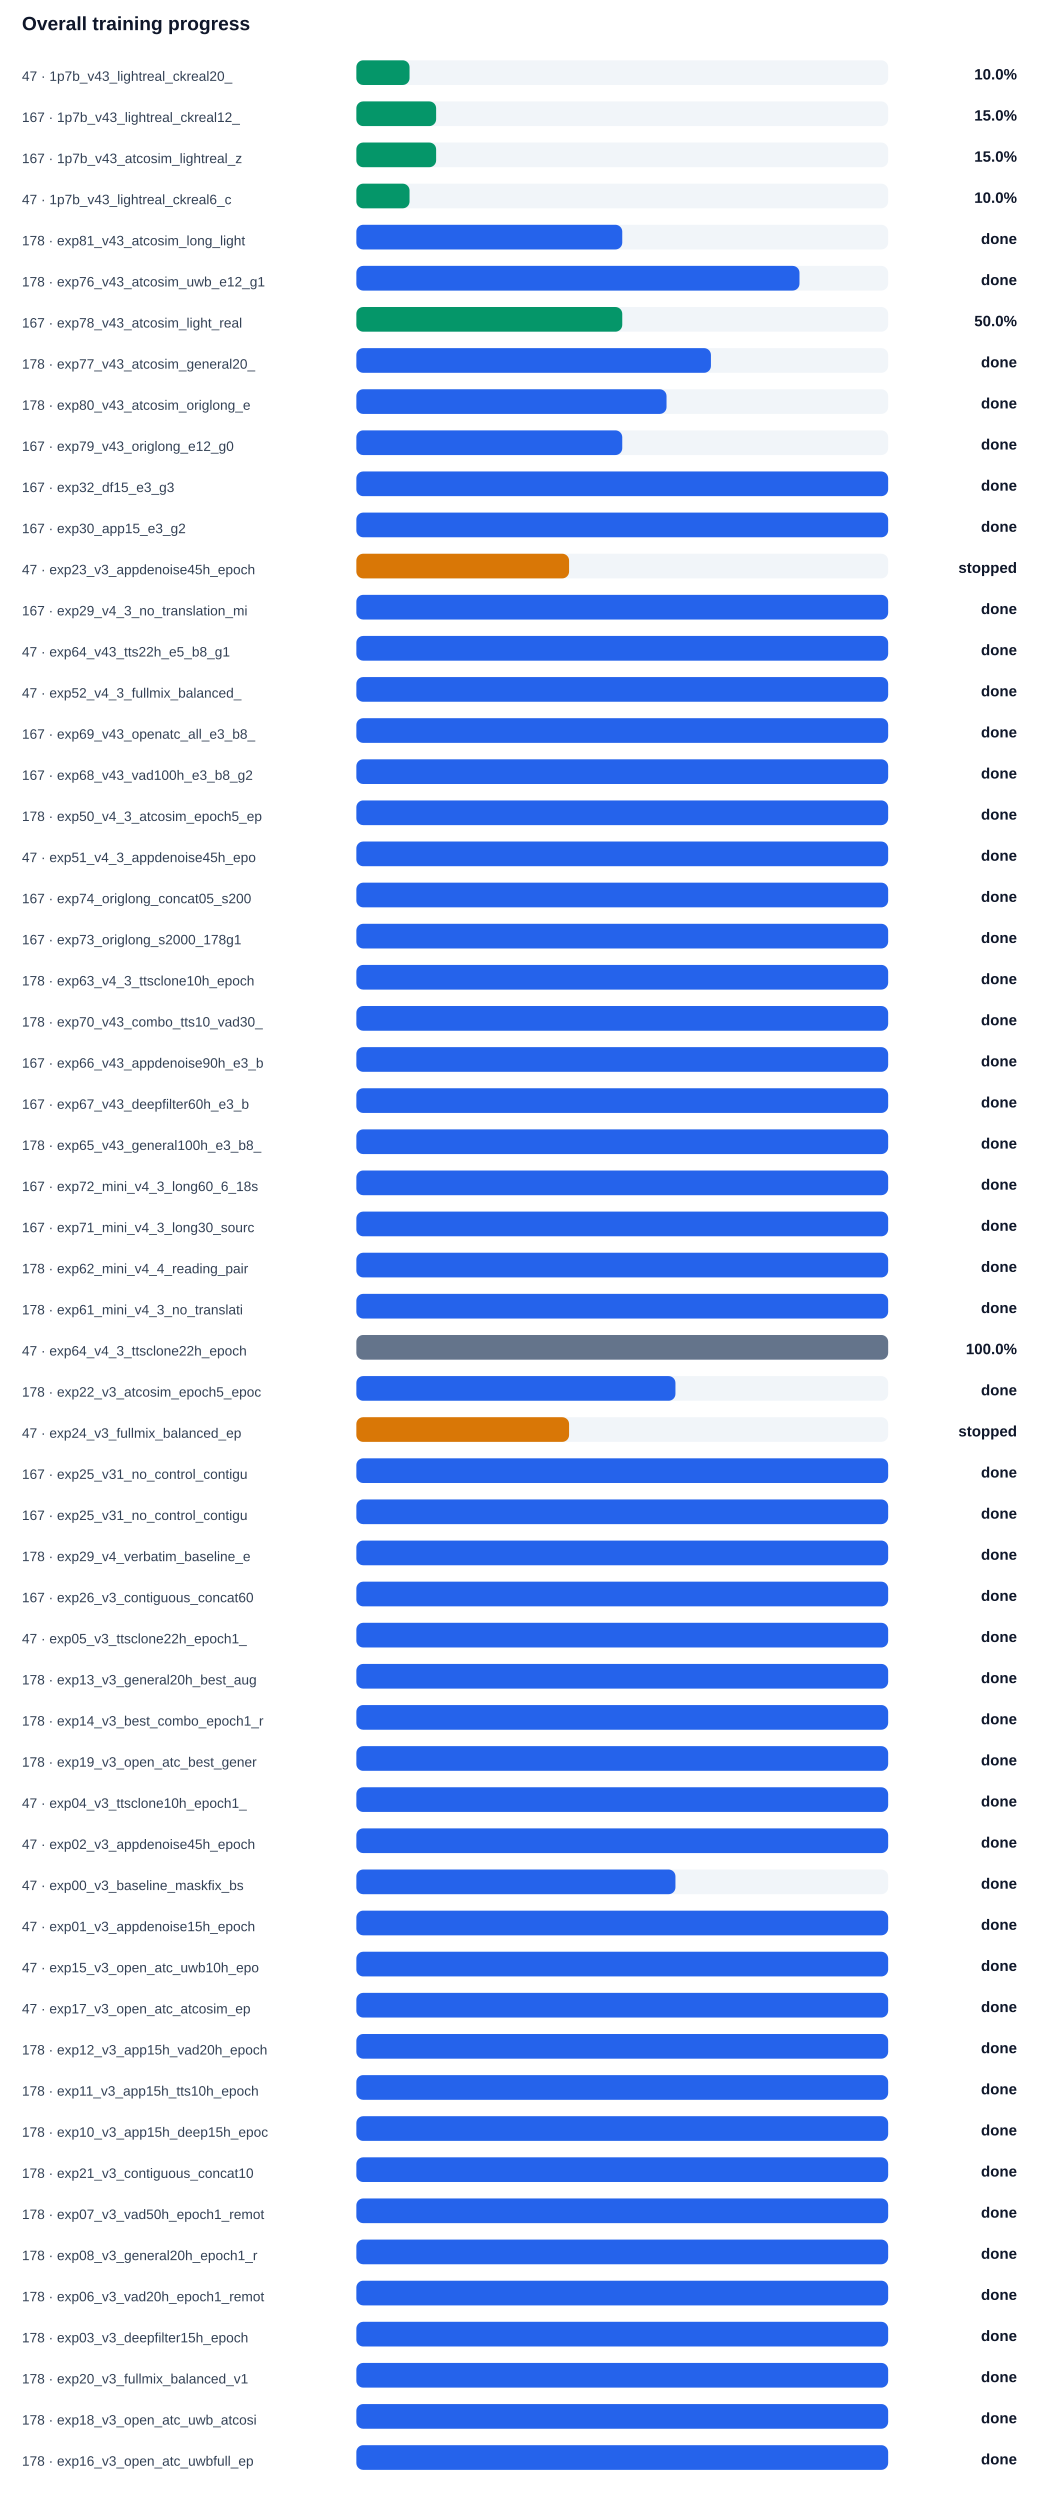
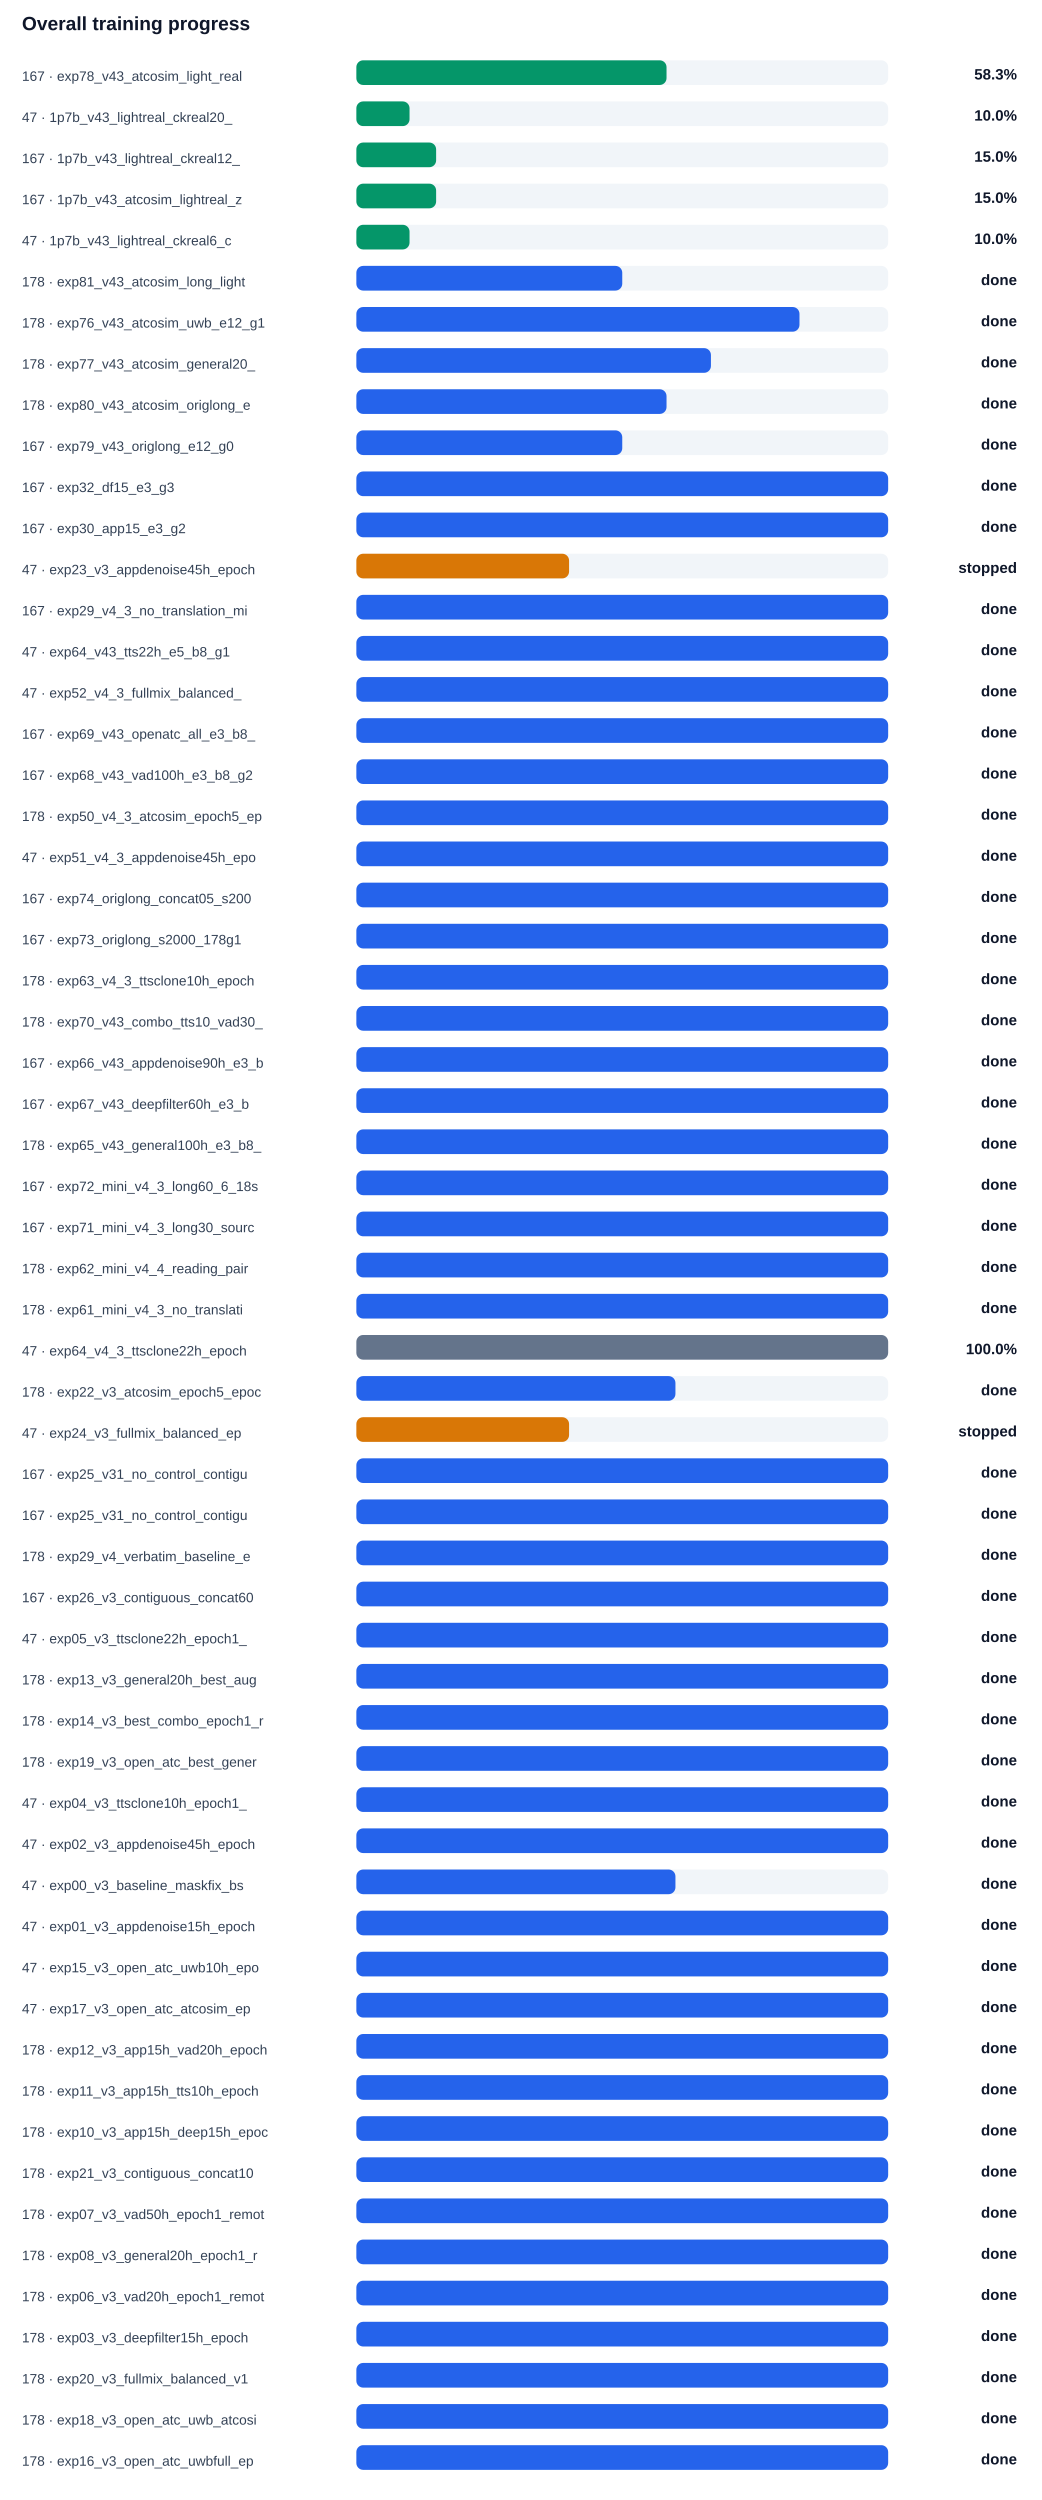
<svg xmlns="http://www.w3.org/2000/svg" width="100%" viewBox="0 0 760 1824" style="max-width:760px;background:#ffffff;border:1px solid #e5e7eb;border-radius:10px;">
  <text x="16.0" y="22.0" font-size="14" fill="#0f172a" text-anchor="start" font-family="Arial, sans-serif" font-weight="700">Overall training progress</text>
-   <text x="16.0" y="59.0" font-size="10" fill="#334155" text-anchor="start" font-family="Arial, sans-serif" font-weight="400">47 · 1p7b_v43_lightreal_ckreal20_</text>
+   <text x="16.0" y="59.0" font-size="10" fill="#334155" text-anchor="start" font-family="Arial, sans-serif" font-weight="400">167 · exp78_v43_atcosim_light_real</text>
  <rect x="260" y="44" width="388" height="18" rx="5" fill="#f1f5f9" />
-   <rect x="260" y="44" width="38.8" height="18" rx="5" fill="#059669" />
-   <text x="742.0" y="58.0" font-size="11" fill="#0f172a" text-anchor="end" font-family="Arial, sans-serif" font-weight="700">10.0%</text>
-   <text x="16.0" y="89.0" font-size="10" fill="#334155" text-anchor="start" font-family="Arial, sans-serif" font-weight="400">167 · 1p7b_v43_lightreal_ckreal12_</text>
+   <rect x="260" y="44" width="226.3" height="18" rx="5" fill="#059669" />
+   <text x="742.0" y="58.0" font-size="11" fill="#0f172a" text-anchor="end" font-family="Arial, sans-serif" font-weight="700">58.3%</text>
+   <text x="16.0" y="89.0" font-size="10" fill="#334155" text-anchor="start" font-family="Arial, sans-serif" font-weight="400">47 · 1p7b_v43_lightreal_ckreal20_</text>
  <rect x="260" y="74" width="388" height="18" rx="5" fill="#f1f5f9" />
-   <rect x="260" y="74" width="58.2" height="18" rx="5" fill="#059669" />
-   <text x="742.0" y="88.0" font-size="11" fill="#0f172a" text-anchor="end" font-family="Arial, sans-serif" font-weight="700">15.0%</text>
-   <text x="16.0" y="119.0" font-size="10" fill="#334155" text-anchor="start" font-family="Arial, sans-serif" font-weight="400">167 · 1p7b_v43_atcosim_lightreal_z</text>
+   <rect x="260" y="74" width="38.8" height="18" rx="5" fill="#059669" />
+   <text x="742.0" y="88.0" font-size="11" fill="#0f172a" text-anchor="end" font-family="Arial, sans-serif" font-weight="700">10.0%</text>
+   <text x="16.0" y="119.0" font-size="10" fill="#334155" text-anchor="start" font-family="Arial, sans-serif" font-weight="400">167 · 1p7b_v43_lightreal_ckreal12_</text>
  <rect x="260" y="104" width="388" height="18" rx="5" fill="#f1f5f9" />
  <rect x="260" y="104" width="58.2" height="18" rx="5" fill="#059669" />
  <text x="742.0" y="118.0" font-size="11" fill="#0f172a" text-anchor="end" font-family="Arial, sans-serif" font-weight="700">15.0%</text>
-   <text x="16.0" y="149.0" font-size="10" fill="#334155" text-anchor="start" font-family="Arial, sans-serif" font-weight="400">47 · 1p7b_v43_lightreal_ckreal6_c</text>
+   <text x="16.0" y="149.0" font-size="10" fill="#334155" text-anchor="start" font-family="Arial, sans-serif" font-weight="400">167 · 1p7b_v43_atcosim_lightreal_z</text>
  <rect x="260" y="134" width="388" height="18" rx="5" fill="#f1f5f9" />
-   <rect x="260" y="134" width="38.8" height="18" rx="5" fill="#059669" />
-   <text x="742.0" y="148.0" font-size="11" fill="#0f172a" text-anchor="end" font-family="Arial, sans-serif" font-weight="700">10.0%</text>
-   <text x="16.0" y="179.0" font-size="10" fill="#334155" text-anchor="start" font-family="Arial, sans-serif" font-weight="400">178 · exp81_v43_atcosim_long_light</text>
+   <rect x="260" y="134" width="58.2" height="18" rx="5" fill="#059669" />
+   <text x="742.0" y="148.0" font-size="11" fill="#0f172a" text-anchor="end" font-family="Arial, sans-serif" font-weight="700">15.0%</text>
+   <text x="16.0" y="179.0" font-size="10" fill="#334155" text-anchor="start" font-family="Arial, sans-serif" font-weight="400">47 · 1p7b_v43_lightreal_ckreal6_c</text>
  <rect x="260" y="164" width="388" height="18" rx="5" fill="#f1f5f9" />
-   <rect x="260" y="164" width="194.0" height="18" rx="5" fill="#2563eb" />
-   <text x="742.0" y="178.0" font-size="11" fill="#0f172a" text-anchor="end" font-family="Arial, sans-serif" font-weight="700">done</text>
-   <text x="16.0" y="209.0" font-size="10" fill="#334155" text-anchor="start" font-family="Arial, sans-serif" font-weight="400">178 · exp76_v43_atcosim_uwb_e12_g1</text>
+   <rect x="260" y="164" width="38.8" height="18" rx="5" fill="#059669" />
+   <text x="742.0" y="178.0" font-size="11" fill="#0f172a" text-anchor="end" font-family="Arial, sans-serif" font-weight="700">10.0%</text>
+   <text x="16.0" y="209.0" font-size="10" fill="#334155" text-anchor="start" font-family="Arial, sans-serif" font-weight="400">178 · exp81_v43_atcosim_long_light</text>
  <rect x="260" y="194" width="388" height="18" rx="5" fill="#f1f5f9" />
-   <rect x="260" y="194" width="323.3" height="18" rx="5" fill="#2563eb" />
+   <rect x="260" y="194" width="194.0" height="18" rx="5" fill="#2563eb" />
  <text x="742.0" y="208.0" font-size="11" fill="#0f172a" text-anchor="end" font-family="Arial, sans-serif" font-weight="700">done</text>
-   <text x="16.0" y="239.0" font-size="10" fill="#334155" text-anchor="start" font-family="Arial, sans-serif" font-weight="400">167 · exp78_v43_atcosim_light_real</text>
+   <text x="16.0" y="239.0" font-size="10" fill="#334155" text-anchor="start" font-family="Arial, sans-serif" font-weight="400">178 · exp76_v43_atcosim_uwb_e12_g1</text>
  <rect x="260" y="224" width="388" height="18" rx="5" fill="#f1f5f9" />
-   <rect x="260" y="224" width="194.0" height="18" rx="5" fill="#059669" />
-   <text x="742.0" y="238.0" font-size="11" fill="#0f172a" text-anchor="end" font-family="Arial, sans-serif" font-weight="700">50.0%</text>
+   <rect x="260" y="224" width="323.3" height="18" rx="5" fill="#2563eb" />
+   <text x="742.0" y="238.0" font-size="11" fill="#0f172a" text-anchor="end" font-family="Arial, sans-serif" font-weight="700">done</text>
  <text x="16.0" y="269.0" font-size="10" fill="#334155" text-anchor="start" font-family="Arial, sans-serif" font-weight="400">178 · exp77_v43_atcosim_general20_</text>
  <rect x="260" y="254" width="388" height="18" rx="5" fill="#f1f5f9" />
  <rect x="260" y="254" width="258.7" height="18" rx="5" fill="#2563eb" />
  <text x="742.0" y="268.0" font-size="11" fill="#0f172a" text-anchor="end" font-family="Arial, sans-serif" font-weight="700">done</text>
  <text x="16.0" y="299.0" font-size="10" fill="#334155" text-anchor="start" font-family="Arial, sans-serif" font-weight="400">178 · exp80_v43_atcosim_origlong_e</text>
  <rect x="260" y="284" width="388" height="18" rx="5" fill="#f1f5f9" />
  <rect x="260" y="284" width="226.3" height="18" rx="5" fill="#2563eb" />
  <text x="742.0" y="298.0" font-size="11" fill="#0f172a" text-anchor="end" font-family="Arial, sans-serif" font-weight="700">done</text>
  <text x="16.0" y="329.0" font-size="10" fill="#334155" text-anchor="start" font-family="Arial, sans-serif" font-weight="400">167 · exp79_v43_origlong_e12_g0</text>
  <rect x="260" y="314" width="388" height="18" rx="5" fill="#f1f5f9" />
  <rect x="260" y="314" width="194.0" height="18" rx="5" fill="#2563eb" />
  <text x="742.0" y="328.0" font-size="11" fill="#0f172a" text-anchor="end" font-family="Arial, sans-serif" font-weight="700">done</text>
  <text x="16.0" y="359.0" font-size="10" fill="#334155" text-anchor="start" font-family="Arial, sans-serif" font-weight="400">167 · exp32_df15_e3_g3</text>
  <rect x="260" y="344" width="388" height="18" rx="5" fill="#f1f5f9" />
  <rect x="260" y="344" width="388.0" height="18" rx="5" fill="#2563eb" />
  <text x="742.0" y="358.0" font-size="11" fill="#0f172a" text-anchor="end" font-family="Arial, sans-serif" font-weight="700">done</text>
  <text x="16.0" y="389.0" font-size="10" fill="#334155" text-anchor="start" font-family="Arial, sans-serif" font-weight="400">167 · exp30_app15_e3_g2</text>
  <rect x="260" y="374" width="388" height="18" rx="5" fill="#f1f5f9" />
  <rect x="260" y="374" width="388.0" height="18" rx="5" fill="#2563eb" />
  <text x="742.0" y="388.0" font-size="11" fill="#0f172a" text-anchor="end" font-family="Arial, sans-serif" font-weight="700">done</text>
  <text x="16.0" y="419.0" font-size="10" fill="#334155" text-anchor="start" font-family="Arial, sans-serif" font-weight="400">47 · exp23_v3_appdenoise45h_epoch</text>
  <rect x="260" y="404" width="388" height="18" rx="5" fill="#f1f5f9" />
  <rect x="260" y="404" width="155.2" height="18" rx="5" fill="#d97706" />
  <text x="742.0" y="418.0" font-size="11" fill="#0f172a" text-anchor="end" font-family="Arial, sans-serif" font-weight="700">stopped</text>
  <text x="16.0" y="449.0" font-size="10" fill="#334155" text-anchor="start" font-family="Arial, sans-serif" font-weight="400">167 · exp29_v4_3_no_translation_mi</text>
  <rect x="260" y="434" width="388" height="18" rx="5" fill="#f1f5f9" />
  <rect x="260" y="434" width="388.0" height="18" rx="5" fill="#2563eb" />
  <text x="742.0" y="448.0" font-size="11" fill="#0f172a" text-anchor="end" font-family="Arial, sans-serif" font-weight="700">done</text>
  <text x="16.0" y="479.0" font-size="10" fill="#334155" text-anchor="start" font-family="Arial, sans-serif" font-weight="400">47 · exp64_v43_tts22h_e5_b8_g1</text>
  <rect x="260" y="464" width="388" height="18" rx="5" fill="#f1f5f9" />
  <rect x="260" y="464" width="388.0" height="18" rx="5" fill="#2563eb" />
  <text x="742.0" y="478.0" font-size="11" fill="#0f172a" text-anchor="end" font-family="Arial, sans-serif" font-weight="700">done</text>
  <text x="16.0" y="509.0" font-size="10" fill="#334155" text-anchor="start" font-family="Arial, sans-serif" font-weight="400">47 · exp52_v4_3_fullmix_balanced_</text>
  <rect x="260" y="494" width="388" height="18" rx="5" fill="#f1f5f9" />
  <rect x="260" y="494" width="388.0" height="18" rx="5" fill="#2563eb" />
  <text x="742.0" y="508.0" font-size="11" fill="#0f172a" text-anchor="end" font-family="Arial, sans-serif" font-weight="700">done</text>
  <text x="16.0" y="539.0" font-size="10" fill="#334155" text-anchor="start" font-family="Arial, sans-serif" font-weight="400">167 · exp69_v43_openatc_all_e3_b8_</text>
  <rect x="260" y="524" width="388" height="18" rx="5" fill="#f1f5f9" />
  <rect x="260" y="524" width="388.0" height="18" rx="5" fill="#2563eb" />
  <text x="742.0" y="538.0" font-size="11" fill="#0f172a" text-anchor="end" font-family="Arial, sans-serif" font-weight="700">done</text>
  <text x="16.0" y="569.0" font-size="10" fill="#334155" text-anchor="start" font-family="Arial, sans-serif" font-weight="400">167 · exp68_v43_vad100h_e3_b8_g2</text>
  <rect x="260" y="554" width="388" height="18" rx="5" fill="#f1f5f9" />
  <rect x="260" y="554" width="388.0" height="18" rx="5" fill="#2563eb" />
  <text x="742.0" y="568.0" font-size="11" fill="#0f172a" text-anchor="end" font-family="Arial, sans-serif" font-weight="700">done</text>
  <text x="16.0" y="599.0" font-size="10" fill="#334155" text-anchor="start" font-family="Arial, sans-serif" font-weight="400">178 · exp50_v4_3_atcosim_epoch5_ep</text>
  <rect x="260" y="584" width="388" height="18" rx="5" fill="#f1f5f9" />
  <rect x="260" y="584" width="388.0" height="18" rx="5" fill="#2563eb" />
  <text x="742.0" y="598.0" font-size="11" fill="#0f172a" text-anchor="end" font-family="Arial, sans-serif" font-weight="700">done</text>
  <text x="16.0" y="629.0" font-size="10" fill="#334155" text-anchor="start" font-family="Arial, sans-serif" font-weight="400">47 · exp51_v4_3_appdenoise45h_epo</text>
  <rect x="260" y="614" width="388" height="18" rx="5" fill="#f1f5f9" />
  <rect x="260" y="614" width="388.0" height="18" rx="5" fill="#2563eb" />
  <text x="742.0" y="628.0" font-size="11" fill="#0f172a" text-anchor="end" font-family="Arial, sans-serif" font-weight="700">done</text>
  <text x="16.0" y="659.0" font-size="10" fill="#334155" text-anchor="start" font-family="Arial, sans-serif" font-weight="400">167 · exp74_origlong_concat05_s200</text>
  <rect x="260" y="644" width="388" height="18" rx="5" fill="#f1f5f9" />
  <rect x="260" y="644" width="388.0" height="18" rx="5" fill="#2563eb" />
  <text x="742.0" y="658.0" font-size="11" fill="#0f172a" text-anchor="end" font-family="Arial, sans-serif" font-weight="700">done</text>
  <text x="16.0" y="689.0" font-size="10" fill="#334155" text-anchor="start" font-family="Arial, sans-serif" font-weight="400">167 · exp73_origlong_s2000_178g1</text>
  <rect x="260" y="674" width="388" height="18" rx="5" fill="#f1f5f9" />
  <rect x="260" y="674" width="388.0" height="18" rx="5" fill="#2563eb" />
  <text x="742.0" y="688.0" font-size="11" fill="#0f172a" text-anchor="end" font-family="Arial, sans-serif" font-weight="700">done</text>
  <text x="16.0" y="719.0" font-size="10" fill="#334155" text-anchor="start" font-family="Arial, sans-serif" font-weight="400">178 · exp63_v4_3_ttsclone10h_epoch</text>
  <rect x="260" y="704" width="388" height="18" rx="5" fill="#f1f5f9" />
  <rect x="260" y="704" width="388.0" height="18" rx="5" fill="#2563eb" />
  <text x="742.0" y="718.0" font-size="11" fill="#0f172a" text-anchor="end" font-family="Arial, sans-serif" font-weight="700">done</text>
  <text x="16.0" y="749.0" font-size="10" fill="#334155" text-anchor="start" font-family="Arial, sans-serif" font-weight="400">178 · exp70_v43_combo_tts10_vad30_</text>
  <rect x="260" y="734" width="388" height="18" rx="5" fill="#f1f5f9" />
  <rect x="260" y="734" width="388.0" height="18" rx="5" fill="#2563eb" />
  <text x="742.0" y="748.0" font-size="11" fill="#0f172a" text-anchor="end" font-family="Arial, sans-serif" font-weight="700">done</text>
  <text x="16.0" y="779.0" font-size="10" fill="#334155" text-anchor="start" font-family="Arial, sans-serif" font-weight="400">167 · exp66_v43_appdenoise90h_e3_b</text>
  <rect x="260" y="764" width="388" height="18" rx="5" fill="#f1f5f9" />
  <rect x="260" y="764" width="388.0" height="18" rx="5" fill="#2563eb" />
  <text x="742.0" y="778.0" font-size="11" fill="#0f172a" text-anchor="end" font-family="Arial, sans-serif" font-weight="700">done</text>
  <text x="16.0" y="809.0" font-size="10" fill="#334155" text-anchor="start" font-family="Arial, sans-serif" font-weight="400">167 · exp67_v43_deepfilter60h_e3_b</text>
  <rect x="260" y="794" width="388" height="18" rx="5" fill="#f1f5f9" />
  <rect x="260" y="794" width="388.0" height="18" rx="5" fill="#2563eb" />
  <text x="742.0" y="808.0" font-size="11" fill="#0f172a" text-anchor="end" font-family="Arial, sans-serif" font-weight="700">done</text>
  <text x="16.0" y="839.0" font-size="10" fill="#334155" text-anchor="start" font-family="Arial, sans-serif" font-weight="400">178 · exp65_v43_general100h_e3_b8_</text>
  <rect x="260" y="824" width="388" height="18" rx="5" fill="#f1f5f9" />
  <rect x="260" y="824" width="388.0" height="18" rx="5" fill="#2563eb" />
  <text x="742.0" y="838.0" font-size="11" fill="#0f172a" text-anchor="end" font-family="Arial, sans-serif" font-weight="700">done</text>
  <text x="16.0" y="869.0" font-size="10" fill="#334155" text-anchor="start" font-family="Arial, sans-serif" font-weight="400">167 · exp72_mini_v4_3_long60_6_18s</text>
  <rect x="260" y="854" width="388" height="18" rx="5" fill="#f1f5f9" />
  <rect x="260" y="854" width="388.0" height="18" rx="5" fill="#2563eb" />
  <text x="742.0" y="868.0" font-size="11" fill="#0f172a" text-anchor="end" font-family="Arial, sans-serif" font-weight="700">done</text>
  <text x="16.0" y="899.0" font-size="10" fill="#334155" text-anchor="start" font-family="Arial, sans-serif" font-weight="400">167 · exp71_mini_v4_3_long30_sourc</text>
  <rect x="260" y="884" width="388" height="18" rx="5" fill="#f1f5f9" />
  <rect x="260" y="884" width="388.0" height="18" rx="5" fill="#2563eb" />
  <text x="742.0" y="898.0" font-size="11" fill="#0f172a" text-anchor="end" font-family="Arial, sans-serif" font-weight="700">done</text>
  <text x="16.0" y="929.0" font-size="10" fill="#334155" text-anchor="start" font-family="Arial, sans-serif" font-weight="400">178 · exp62_mini_v4_4_reading_pair</text>
  <rect x="260" y="914" width="388" height="18" rx="5" fill="#f1f5f9" />
  <rect x="260" y="914" width="388.0" height="18" rx="5" fill="#2563eb" />
  <text x="742.0" y="928.0" font-size="11" fill="#0f172a" text-anchor="end" font-family="Arial, sans-serif" font-weight="700">done</text>
  <text x="16.0" y="959.0" font-size="10" fill="#334155" text-anchor="start" font-family="Arial, sans-serif" font-weight="400">178 · exp61_mini_v4_3_no_translati</text>
  <rect x="260" y="944" width="388" height="18" rx="5" fill="#f1f5f9" />
  <rect x="260" y="944" width="388.0" height="18" rx="5" fill="#2563eb" />
  <text x="742.0" y="958.0" font-size="11" fill="#0f172a" text-anchor="end" font-family="Arial, sans-serif" font-weight="700">done</text>
  <text x="16.0" y="989.0" font-size="10" fill="#334155" text-anchor="start" font-family="Arial, sans-serif" font-weight="400">47 · exp64_v4_3_ttsclone22h_epoch</text>
  <rect x="260" y="974" width="388" height="18" rx="5" fill="#f1f5f9" />
  <rect x="260" y="974" width="388.0" height="18" rx="5" fill="#64748b" />
  <text x="742.0" y="988.0" font-size="11" fill="#0f172a" text-anchor="end" font-family="Arial, sans-serif" font-weight="700">100.0%</text>
  <text x="16.0" y="1019.0" font-size="10" fill="#334155" text-anchor="start" font-family="Arial, sans-serif" font-weight="400">178 · exp22_v3_atcosim_epoch5_epoc</text>
  <rect x="260" y="1004" width="388" height="18" rx="5" fill="#f1f5f9" />
  <rect x="260" y="1004" width="232.8" height="18" rx="5" fill="#2563eb" />
  <text x="742.0" y="1018.0" font-size="11" fill="#0f172a" text-anchor="end" font-family="Arial, sans-serif" font-weight="700">done</text>
  <text x="16.0" y="1049.0" font-size="10" fill="#334155" text-anchor="start" font-family="Arial, sans-serif" font-weight="400">47 · exp24_v3_fullmix_balanced_ep</text>
  <rect x="260" y="1034" width="388" height="18" rx="5" fill="#f1f5f9" />
  <rect x="260" y="1034" width="155.2" height="18" rx="5" fill="#d97706" />
  <text x="742.0" y="1048.0" font-size="11" fill="#0f172a" text-anchor="end" font-family="Arial, sans-serif" font-weight="700">stopped</text>
  <text x="16.0" y="1079.0" font-size="10" fill="#334155" text-anchor="start" font-family="Arial, sans-serif" font-weight="400">167 · exp25_v31_no_control_contigu</text>
  <rect x="260" y="1064" width="388" height="18" rx="5" fill="#f1f5f9" />
  <rect x="260" y="1064" width="388.0" height="18" rx="5" fill="#2563eb" />
  <text x="742.0" y="1078.0" font-size="11" fill="#0f172a" text-anchor="end" font-family="Arial, sans-serif" font-weight="700">done</text>
  <text x="16.0" y="1109.0" font-size="10" fill="#334155" text-anchor="start" font-family="Arial, sans-serif" font-weight="400">167 · exp25_v31_no_control_contigu</text>
  <rect x="260" y="1094" width="388" height="18" rx="5" fill="#f1f5f9" />
  <rect x="260" y="1094" width="388.0" height="18" rx="5" fill="#2563eb" />
  <text x="742.0" y="1108.0" font-size="11" fill="#0f172a" text-anchor="end" font-family="Arial, sans-serif" font-weight="700">done</text>
  <text x="16.0" y="1139.0" font-size="10" fill="#334155" text-anchor="start" font-family="Arial, sans-serif" font-weight="400">178 · exp29_v4_verbatim_baseline_e</text>
  <rect x="260" y="1124" width="388" height="18" rx="5" fill="#f1f5f9" />
  <rect x="260" y="1124" width="388.0" height="18" rx="5" fill="#2563eb" />
  <text x="742.0" y="1138.0" font-size="11" fill="#0f172a" text-anchor="end" font-family="Arial, sans-serif" font-weight="700">done</text>
  <text x="16.0" y="1169.0" font-size="10" fill="#334155" text-anchor="start" font-family="Arial, sans-serif" font-weight="400">167 · exp26_v3_contiguous_concat60</text>
  <rect x="260" y="1154" width="388" height="18" rx="5" fill="#f1f5f9" />
  <rect x="260" y="1154" width="388.0" height="18" rx="5" fill="#2563eb" />
  <text x="742.0" y="1168.0" font-size="11" fill="#0f172a" text-anchor="end" font-family="Arial, sans-serif" font-weight="700">done</text>
  <text x="16.0" y="1199.0" font-size="10" fill="#334155" text-anchor="start" font-family="Arial, sans-serif" font-weight="400">47 · exp05_v3_ttsclone22h_epoch1_</text>
  <rect x="260" y="1184" width="388" height="18" rx="5" fill="#f1f5f9" />
  <rect x="260" y="1184" width="388.0" height="18" rx="5" fill="#2563eb" />
  <text x="742.0" y="1198.0" font-size="11" fill="#0f172a" text-anchor="end" font-family="Arial, sans-serif" font-weight="700">done</text>
  <text x="16.0" y="1229.0" font-size="10" fill="#334155" text-anchor="start" font-family="Arial, sans-serif" font-weight="400">178 · exp13_v3_general20h_best_aug</text>
  <rect x="260" y="1214" width="388" height="18" rx="5" fill="#f1f5f9" />
  <rect x="260" y="1214" width="388.0" height="18" rx="5" fill="#2563eb" />
  <text x="742.0" y="1228.0" font-size="11" fill="#0f172a" text-anchor="end" font-family="Arial, sans-serif" font-weight="700">done</text>
  <text x="16.0" y="1259.0" font-size="10" fill="#334155" text-anchor="start" font-family="Arial, sans-serif" font-weight="400">178 · exp14_v3_best_combo_epoch1_r</text>
  <rect x="260" y="1244" width="388" height="18" rx="5" fill="#f1f5f9" />
  <rect x="260" y="1244" width="388.0" height="18" rx="5" fill="#2563eb" />
  <text x="742.0" y="1258.0" font-size="11" fill="#0f172a" text-anchor="end" font-family="Arial, sans-serif" font-weight="700">done</text>
  <text x="16.0" y="1289.0" font-size="10" fill="#334155" text-anchor="start" font-family="Arial, sans-serif" font-weight="400">178 · exp19_v3_open_atc_best_gener</text>
  <rect x="260" y="1274" width="388" height="18" rx="5" fill="#f1f5f9" />
  <rect x="260" y="1274" width="388.0" height="18" rx="5" fill="#2563eb" />
  <text x="742.0" y="1288.0" font-size="11" fill="#0f172a" text-anchor="end" font-family="Arial, sans-serif" font-weight="700">done</text>
  <text x="16.0" y="1319.0" font-size="10" fill="#334155" text-anchor="start" font-family="Arial, sans-serif" font-weight="400">47 · exp04_v3_ttsclone10h_epoch1_</text>
  <rect x="260" y="1304" width="388" height="18" rx="5" fill="#f1f5f9" />
  <rect x="260" y="1304" width="388.0" height="18" rx="5" fill="#2563eb" />
  <text x="742.0" y="1318.0" font-size="11" fill="#0f172a" text-anchor="end" font-family="Arial, sans-serif" font-weight="700">done</text>
  <text x="16.0" y="1349.0" font-size="10" fill="#334155" text-anchor="start" font-family="Arial, sans-serif" font-weight="400">47 · exp02_v3_appdenoise45h_epoch</text>
  <rect x="260" y="1334" width="388" height="18" rx="5" fill="#f1f5f9" />
  <rect x="260" y="1334" width="388.0" height="18" rx="5" fill="#2563eb" />
  <text x="742.0" y="1348.0" font-size="11" fill="#0f172a" text-anchor="end" font-family="Arial, sans-serif" font-weight="700">done</text>
  <text x="16.0" y="1379.0" font-size="10" fill="#334155" text-anchor="start" font-family="Arial, sans-serif" font-weight="400">47 · exp00_v3_baseline_maskfix_bs</text>
  <rect x="260" y="1364" width="388" height="18" rx="5" fill="#f1f5f9" />
  <rect x="260" y="1364" width="232.8" height="18" rx="5" fill="#2563eb" />
  <text x="742.0" y="1378.0" font-size="11" fill="#0f172a" text-anchor="end" font-family="Arial, sans-serif" font-weight="700">done</text>
  <text x="16.0" y="1409.0" font-size="10" fill="#334155" text-anchor="start" font-family="Arial, sans-serif" font-weight="400">47 · exp01_v3_appdenoise15h_epoch</text>
  <rect x="260" y="1394" width="388" height="18" rx="5" fill="#f1f5f9" />
  <rect x="260" y="1394" width="388.0" height="18" rx="5" fill="#2563eb" />
  <text x="742.0" y="1408.0" font-size="11" fill="#0f172a" text-anchor="end" font-family="Arial, sans-serif" font-weight="700">done</text>
  <text x="16.0" y="1439.0" font-size="10" fill="#334155" text-anchor="start" font-family="Arial, sans-serif" font-weight="400">47 · exp15_v3_open_atc_uwb10h_epo</text>
  <rect x="260" y="1424" width="388" height="18" rx="5" fill="#f1f5f9" />
  <rect x="260" y="1424" width="388.0" height="18" rx="5" fill="#2563eb" />
  <text x="742.0" y="1438.0" font-size="11" fill="#0f172a" text-anchor="end" font-family="Arial, sans-serif" font-weight="700">done</text>
  <text x="16.0" y="1469.0" font-size="10" fill="#334155" text-anchor="start" font-family="Arial, sans-serif" font-weight="400">47 · exp17_v3_open_atc_atcosim_ep</text>
  <rect x="260" y="1454" width="388" height="18" rx="5" fill="#f1f5f9" />
  <rect x="260" y="1454" width="388.0" height="18" rx="5" fill="#2563eb" />
  <text x="742.0" y="1468.0" font-size="11" fill="#0f172a" text-anchor="end" font-family="Arial, sans-serif" font-weight="700">done</text>
  <text x="16.0" y="1499.0" font-size="10" fill="#334155" text-anchor="start" font-family="Arial, sans-serif" font-weight="400">178 · exp12_v3_app15h_vad20h_epoch</text>
  <rect x="260" y="1484" width="388" height="18" rx="5" fill="#f1f5f9" />
  <rect x="260" y="1484" width="388.0" height="18" rx="5" fill="#2563eb" />
  <text x="742.0" y="1498.0" font-size="11" fill="#0f172a" text-anchor="end" font-family="Arial, sans-serif" font-weight="700">done</text>
  <text x="16.0" y="1529.0" font-size="10" fill="#334155" text-anchor="start" font-family="Arial, sans-serif" font-weight="400">178 · exp11_v3_app15h_tts10h_epoch</text>
  <rect x="260" y="1514" width="388" height="18" rx="5" fill="#f1f5f9" />
  <rect x="260" y="1514" width="388.0" height="18" rx="5" fill="#2563eb" />
  <text x="742.0" y="1528.0" font-size="11" fill="#0f172a" text-anchor="end" font-family="Arial, sans-serif" font-weight="700">done</text>
  <text x="16.0" y="1559.0" font-size="10" fill="#334155" text-anchor="start" font-family="Arial, sans-serif" font-weight="400">178 · exp10_v3_app15h_deep15h_epoc</text>
  <rect x="260" y="1544" width="388" height="18" rx="5" fill="#f1f5f9" />
  <rect x="260" y="1544" width="388.0" height="18" rx="5" fill="#2563eb" />
  <text x="742.0" y="1558.0" font-size="11" fill="#0f172a" text-anchor="end" font-family="Arial, sans-serif" font-weight="700">done</text>
  <text x="16.0" y="1589.0" font-size="10" fill="#334155" text-anchor="start" font-family="Arial, sans-serif" font-weight="400">178 · exp21_v3_contiguous_concat10</text>
  <rect x="260" y="1574" width="388" height="18" rx="5" fill="#f1f5f9" />
  <rect x="260" y="1574" width="388.0" height="18" rx="5" fill="#2563eb" />
  <text x="742.0" y="1588.0" font-size="11" fill="#0f172a" text-anchor="end" font-family="Arial, sans-serif" font-weight="700">done</text>
  <text x="16.0" y="1619.0" font-size="10" fill="#334155" text-anchor="start" font-family="Arial, sans-serif" font-weight="400">178 · exp07_v3_vad50h_epoch1_remot</text>
  <rect x="260" y="1604" width="388" height="18" rx="5" fill="#f1f5f9" />
  <rect x="260" y="1604" width="388.0" height="18" rx="5" fill="#2563eb" />
  <text x="742.0" y="1618.0" font-size="11" fill="#0f172a" text-anchor="end" font-family="Arial, sans-serif" font-weight="700">done</text>
  <text x="16.0" y="1649.0" font-size="10" fill="#334155" text-anchor="start" font-family="Arial, sans-serif" font-weight="400">178 · exp08_v3_general20h_epoch1_r</text>
  <rect x="260" y="1634" width="388" height="18" rx="5" fill="#f1f5f9" />
  <rect x="260" y="1634" width="388.0" height="18" rx="5" fill="#2563eb" />
  <text x="742.0" y="1648.0" font-size="11" fill="#0f172a" text-anchor="end" font-family="Arial, sans-serif" font-weight="700">done</text>
  <text x="16.0" y="1679.0" font-size="10" fill="#334155" text-anchor="start" font-family="Arial, sans-serif" font-weight="400">178 · exp06_v3_vad20h_epoch1_remot</text>
  <rect x="260" y="1664" width="388" height="18" rx="5" fill="#f1f5f9" />
  <rect x="260" y="1664" width="388.0" height="18" rx="5" fill="#2563eb" />
  <text x="742.0" y="1678.0" font-size="11" fill="#0f172a" text-anchor="end" font-family="Arial, sans-serif" font-weight="700">done</text>
  <text x="16.0" y="1709.0" font-size="10" fill="#334155" text-anchor="start" font-family="Arial, sans-serif" font-weight="400">178 · exp03_v3_deepfilter15h_epoch</text>
  <rect x="260" y="1694" width="388" height="18" rx="5" fill="#f1f5f9" />
  <rect x="260" y="1694" width="388.0" height="18" rx="5" fill="#2563eb" />
  <text x="742.0" y="1708.0" font-size="11" fill="#0f172a" text-anchor="end" font-family="Arial, sans-serif" font-weight="700">done</text>
  <text x="16.0" y="1739.0" font-size="10" fill="#334155" text-anchor="start" font-family="Arial, sans-serif" font-weight="400">178 · exp20_v3_fullmix_balanced_v1</text>
  <rect x="260" y="1724" width="388" height="18" rx="5" fill="#f1f5f9" />
  <rect x="260" y="1724" width="388.0" height="18" rx="5" fill="#2563eb" />
  <text x="742.0" y="1738.0" font-size="11" fill="#0f172a" text-anchor="end" font-family="Arial, sans-serif" font-weight="700">done</text>
  <text x="16.0" y="1769.0" font-size="10" fill="#334155" text-anchor="start" font-family="Arial, sans-serif" font-weight="400">178 · exp18_v3_open_atc_uwb_atcosi</text>
  <rect x="260" y="1754" width="388" height="18" rx="5" fill="#f1f5f9" />
  <rect x="260" y="1754" width="388.0" height="18" rx="5" fill="#2563eb" />
  <text x="742.0" y="1768.0" font-size="11" fill="#0f172a" text-anchor="end" font-family="Arial, sans-serif" font-weight="700">done</text>
  <text x="16.0" y="1799.0" font-size="10" fill="#334155" text-anchor="start" font-family="Arial, sans-serif" font-weight="400">178 · exp16_v3_open_atc_uwbfull_ep</text>
  <rect x="260" y="1784" width="388" height="18" rx="5" fill="#f1f5f9" />
  <rect x="260" y="1784" width="388.0" height="18" rx="5" fill="#2563eb" />
  <text x="742.0" y="1798.0" font-size="11" fill="#0f172a" text-anchor="end" font-family="Arial, sans-serif" font-weight="700">done</text>
</svg>
